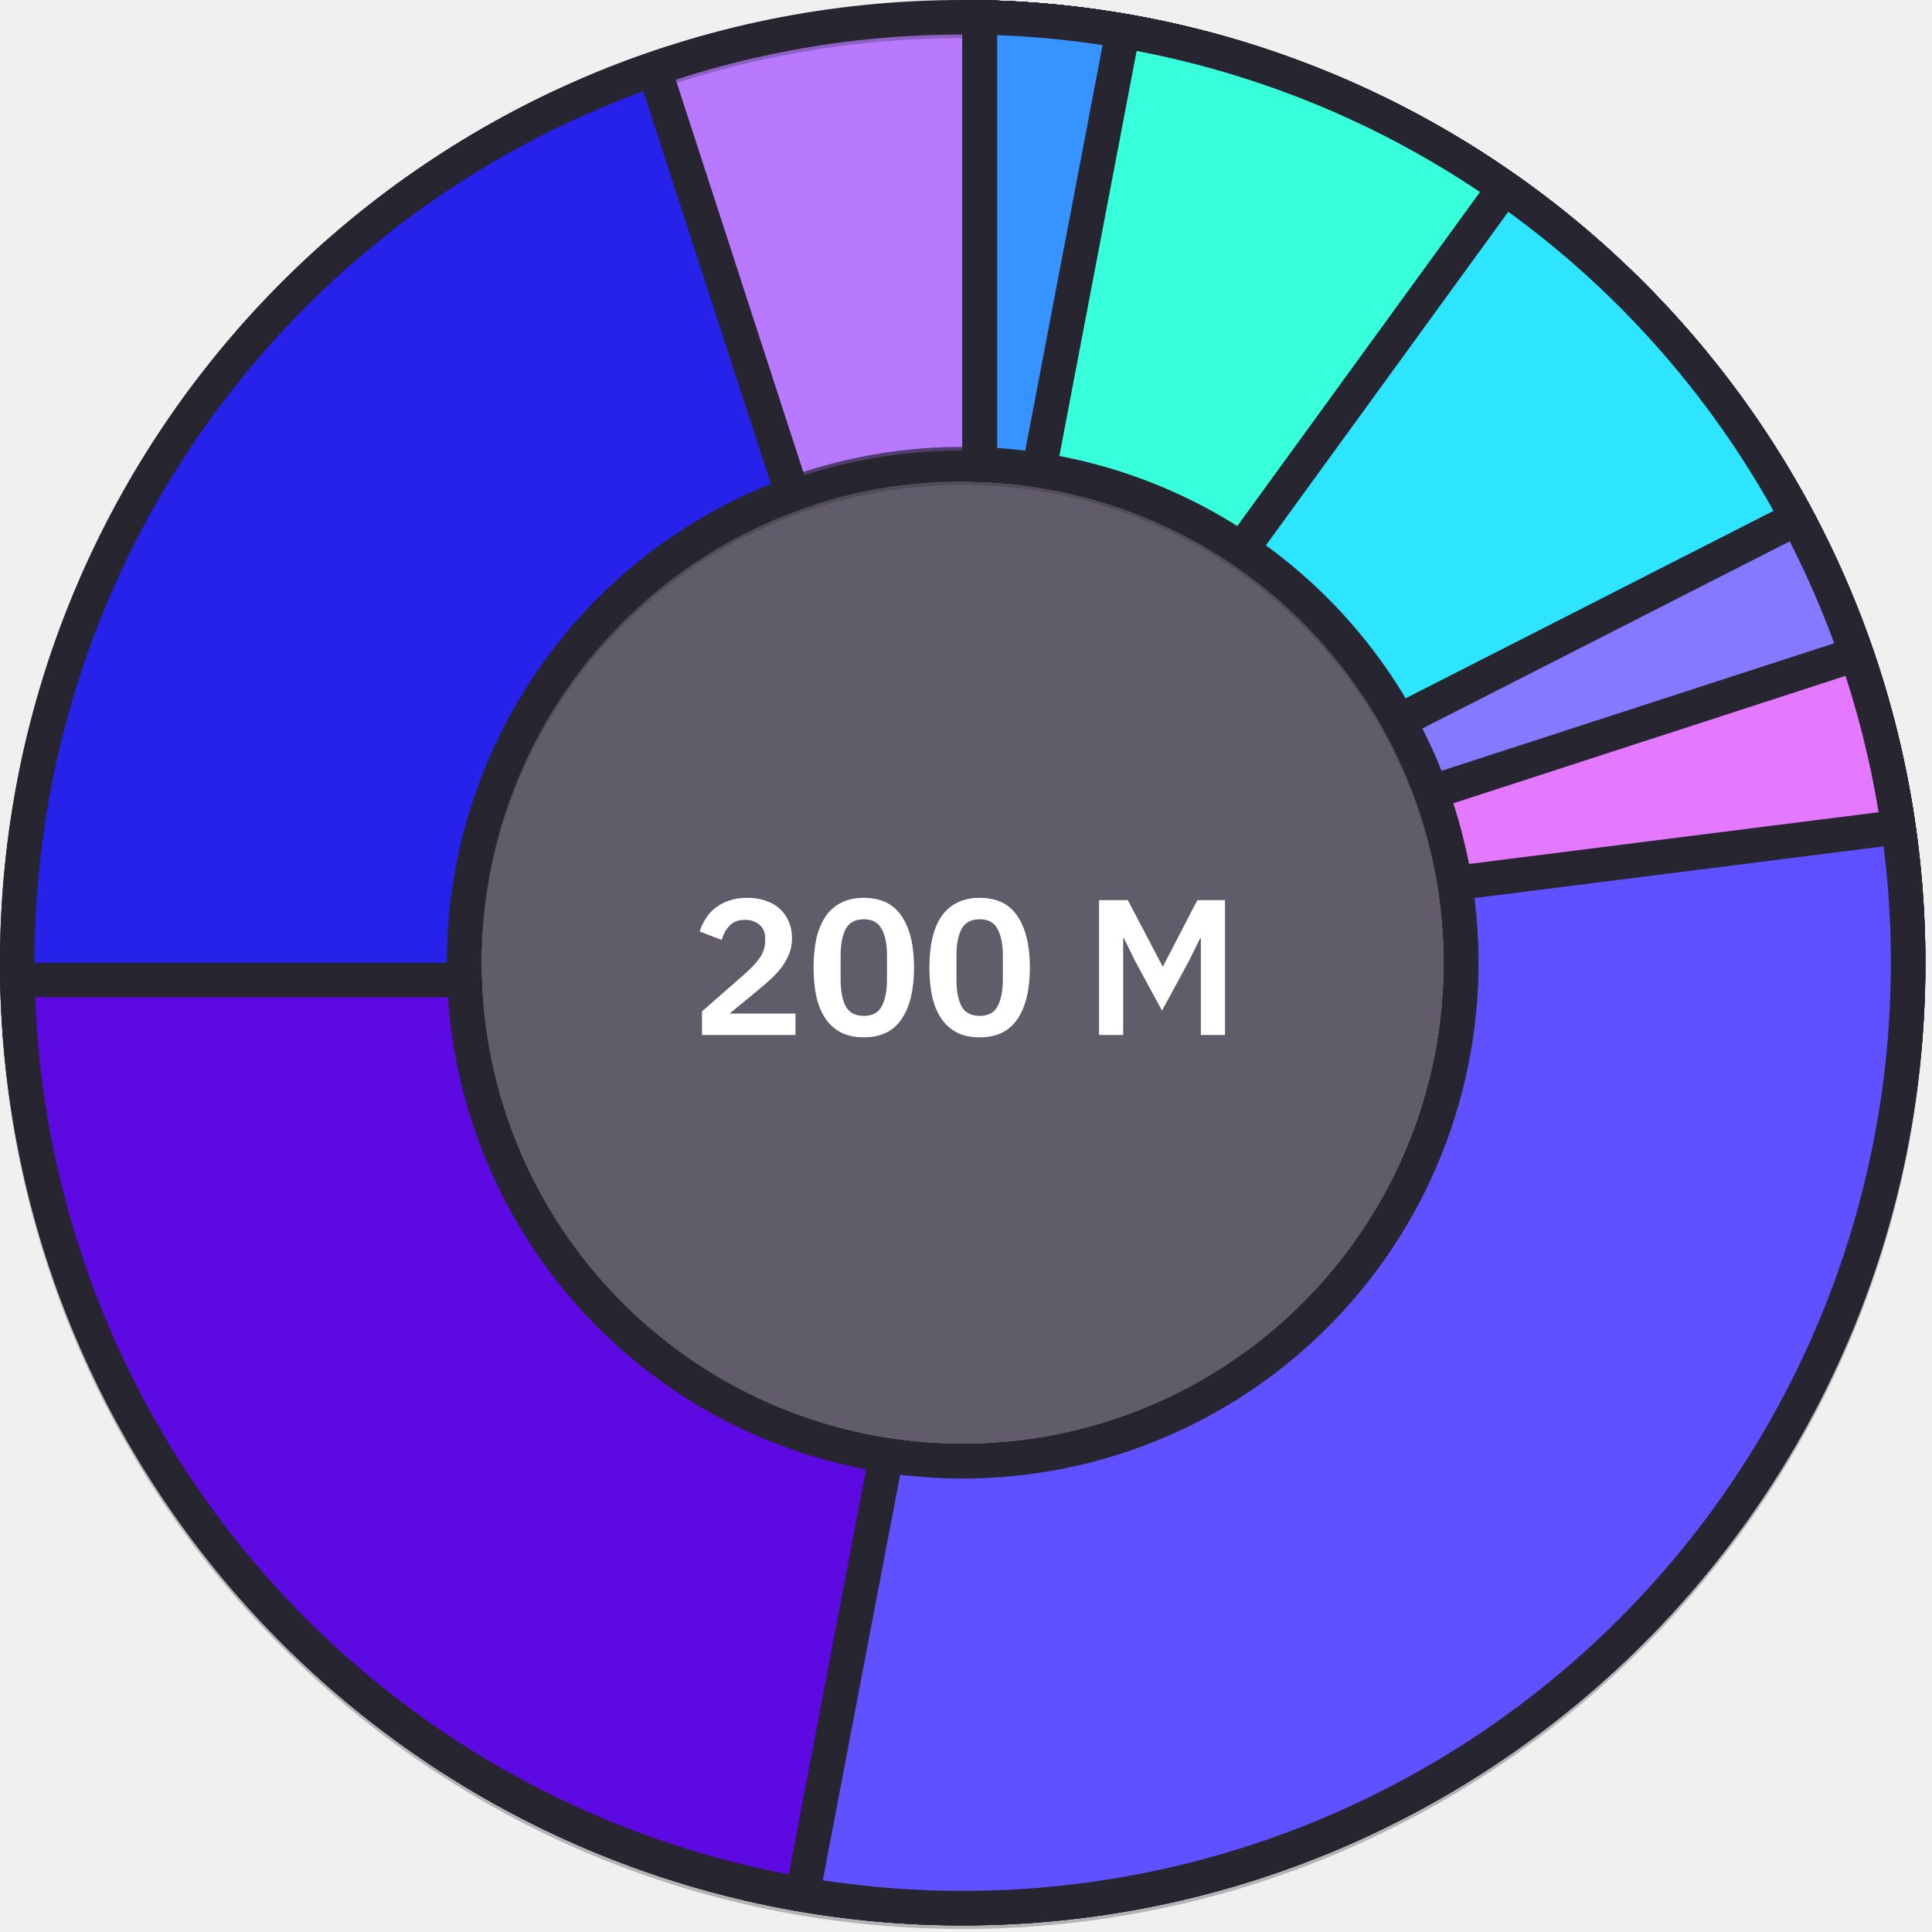
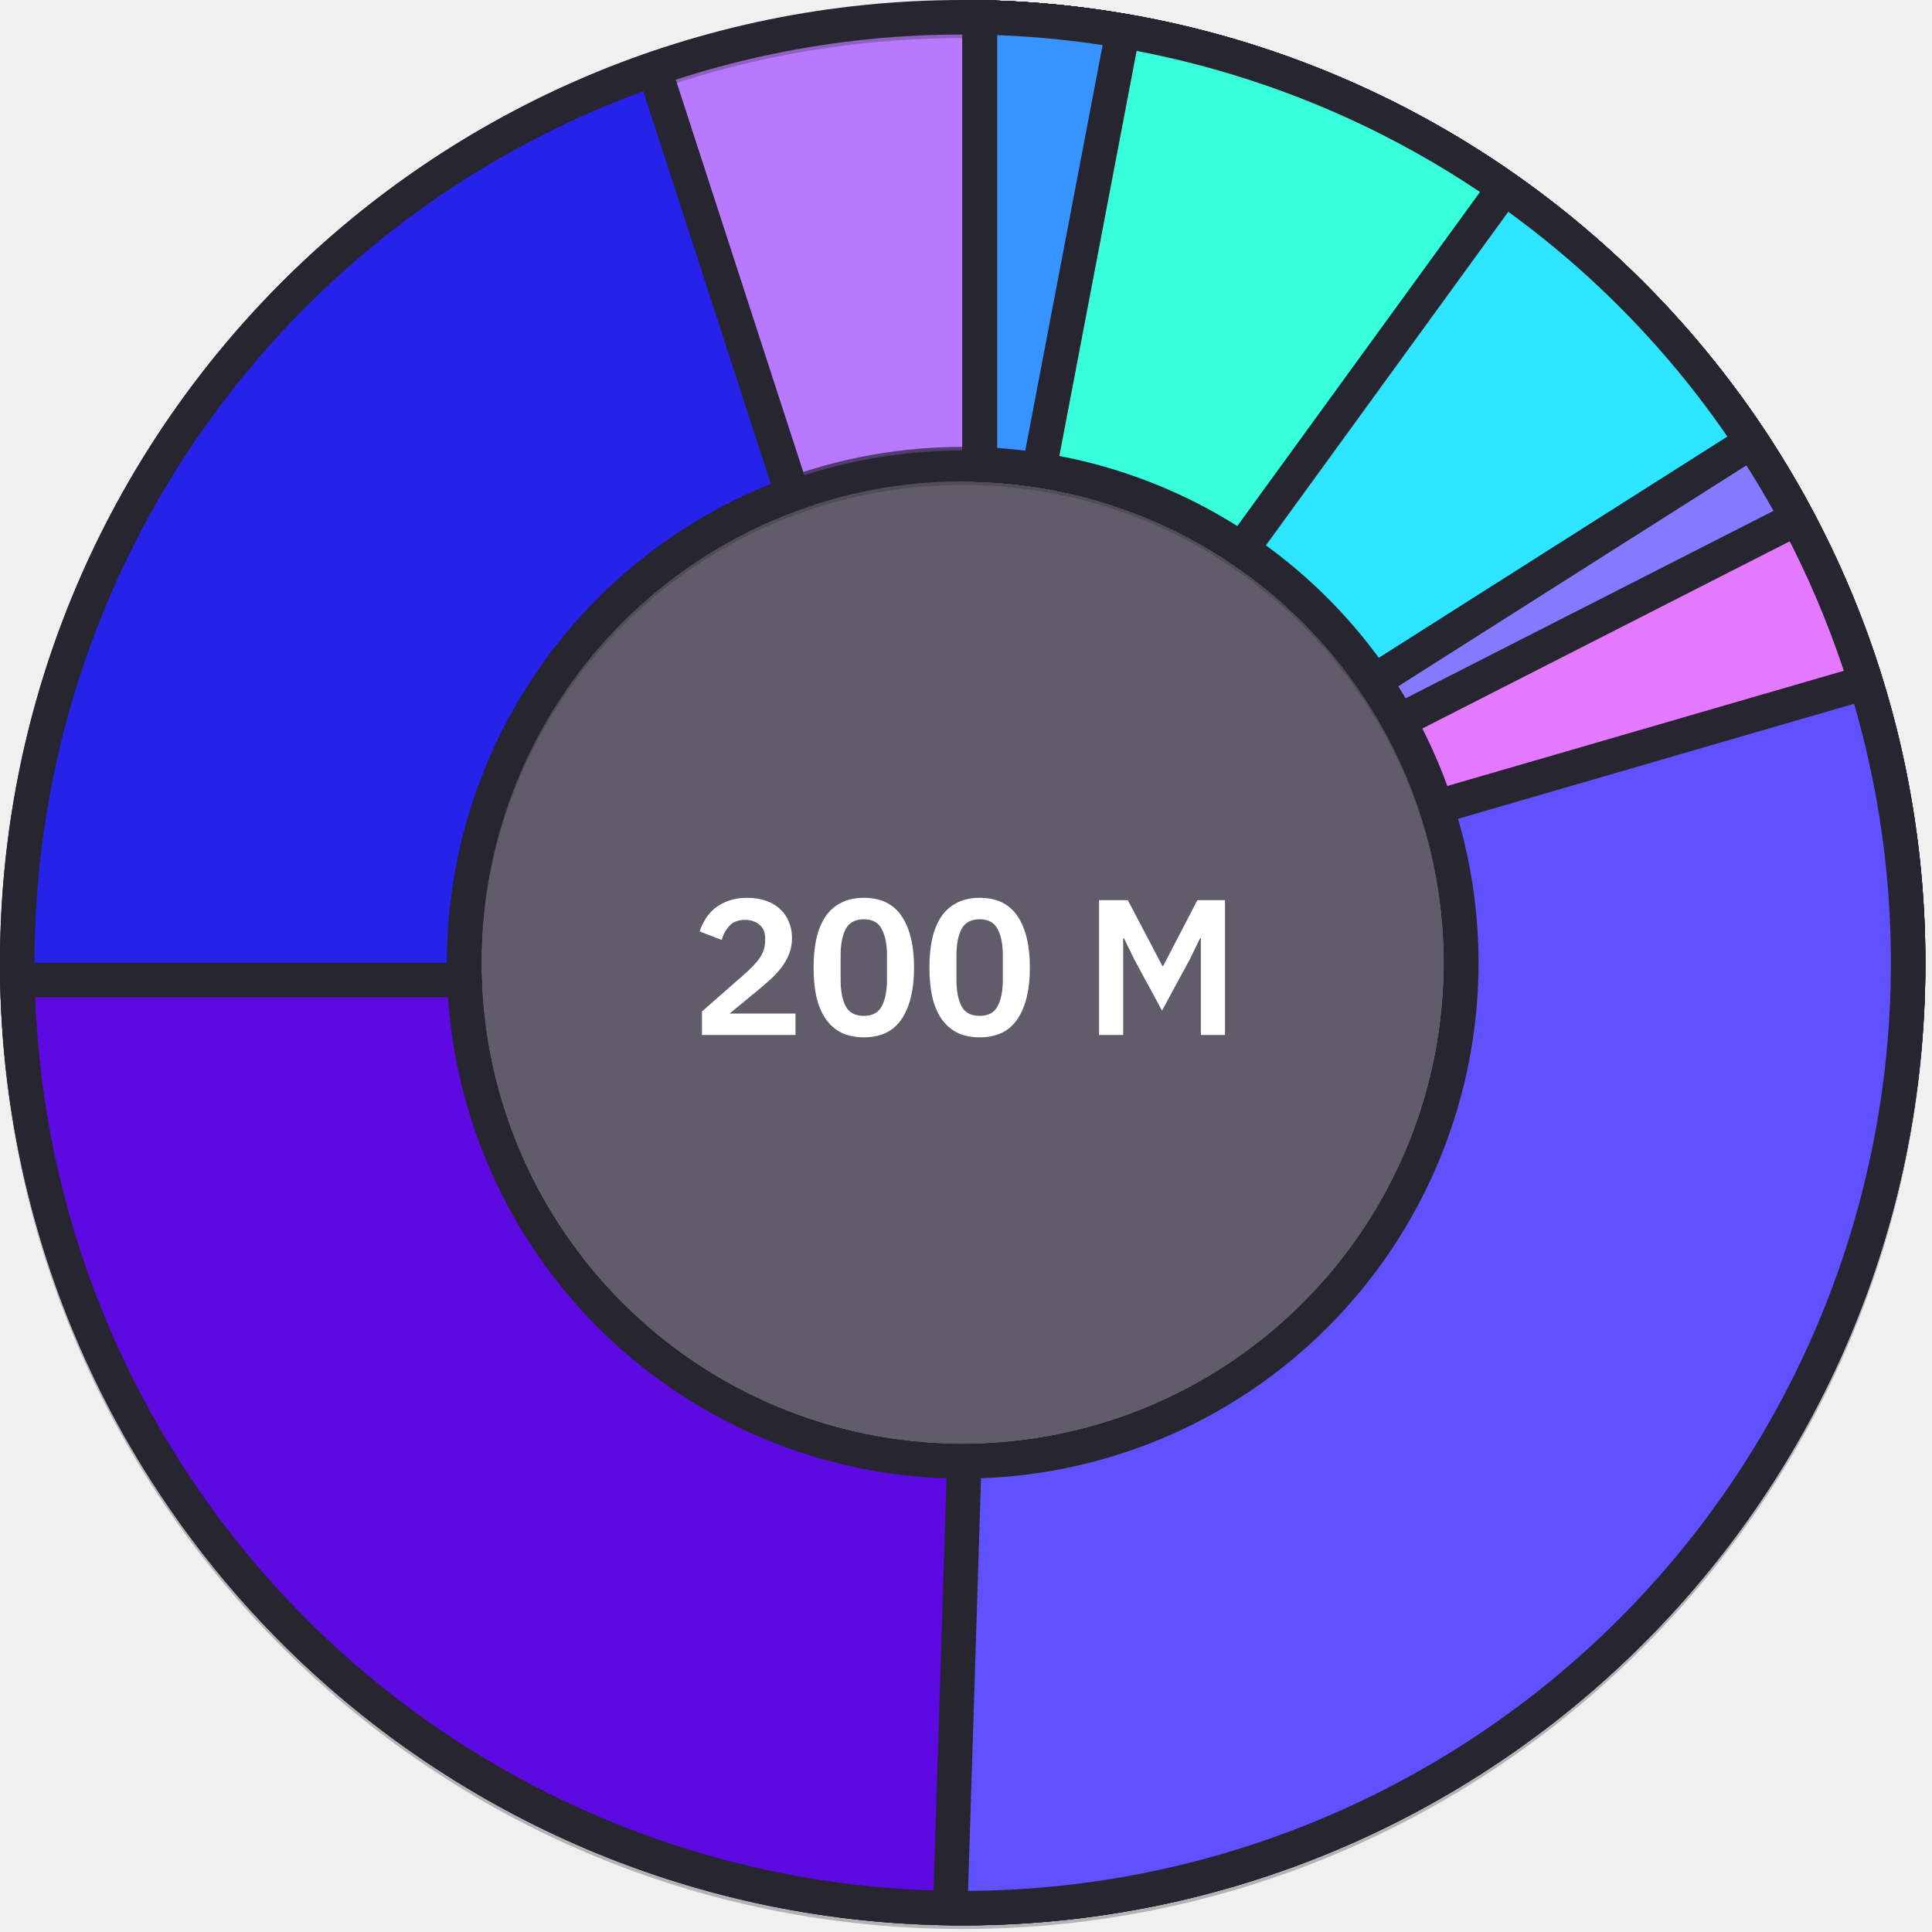
<svg xmlns="http://www.w3.org/2000/svg" width="280" height="280" viewBox="0 0 280 280" fill="none">
  <circle cx="139.5" cy="139.5" r="78.5" fill="#615C69" />
  <path d="M115.288 150H101.736V146.584L107.868 141.208C108.913 140.293 109.679 139.472 110.164 138.744C110.649 137.997 110.892 137.195 110.892 136.336V135.972C110.892 135.113 110.612 134.46 110.052 134.012C109.492 133.545 108.811 133.312 108.008 133.312C107 133.312 106.235 133.601 105.712 134.18C105.189 134.74 104.816 135.421 104.592 136.224L101.4 134.992C101.605 134.339 101.895 133.723 102.268 133.144C102.641 132.547 103.108 132.024 103.668 131.576C104.247 131.128 104.919 130.773 105.684 130.512C106.449 130.251 107.327 130.12 108.316 130.12C109.343 130.12 110.257 130.269 111.06 130.568C111.863 130.848 112.535 131.249 113.076 131.772C113.636 132.295 114.056 132.911 114.336 133.62C114.635 134.329 114.784 135.104 114.784 135.944C114.784 136.765 114.653 137.512 114.392 138.184C114.131 138.856 113.776 139.5 113.328 140.116C112.88 140.713 112.357 141.292 111.76 141.852C111.163 142.393 110.528 142.944 109.856 143.504L105.74 146.892H115.288V150ZM125.189 150.336C123.938 150.336 122.856 150.112 121.941 149.664C121.026 149.197 120.27 148.535 119.673 147.676C119.076 146.817 118.628 145.763 118.329 144.512C118.049 143.261 117.909 141.833 117.909 140.228C117.909 138.641 118.049 137.223 118.329 135.972C118.628 134.703 119.076 133.639 119.673 132.78C120.27 131.921 121.026 131.268 121.941 130.82C122.856 130.353 123.938 130.12 125.189 130.12C127.672 130.12 129.501 131.007 130.677 132.78C131.872 134.553 132.469 137.036 132.469 140.228C132.469 143.42 131.872 145.903 130.677 147.676C129.501 149.449 127.672 150.336 125.189 150.336ZM125.189 147.228C126.44 147.228 127.308 146.761 127.793 145.828C128.297 144.876 128.549 143.597 128.549 141.992V138.464C128.549 136.859 128.297 135.589 127.793 134.656C127.308 133.704 126.44 133.228 125.189 133.228C123.938 133.228 123.061 133.704 122.557 134.656C122.072 135.589 121.829 136.859 121.829 138.464V141.992C121.829 143.597 122.072 144.876 122.557 145.828C123.061 146.761 123.938 147.228 125.189 147.228ZM141.978 150.336C140.727 150.336 139.645 150.112 138.73 149.664C137.815 149.197 137.059 148.535 136.462 147.676C135.865 146.817 135.417 145.763 135.118 144.512C134.838 143.261 134.698 141.833 134.698 140.228C134.698 138.641 134.838 137.223 135.118 135.972C135.417 134.703 135.865 133.639 136.462 132.78C137.059 131.921 137.815 131.268 138.73 130.82C139.645 130.353 140.727 130.12 141.978 130.12C144.461 130.12 146.29 131.007 147.466 132.78C148.661 134.553 149.258 137.036 149.258 140.228C149.258 143.42 148.661 145.903 147.466 147.676C146.29 149.449 144.461 150.336 141.978 150.336ZM141.978 147.228C143.229 147.228 144.097 146.761 144.582 145.828C145.086 144.876 145.338 143.597 145.338 141.992V138.464C145.338 136.859 145.086 135.589 144.582 134.656C144.097 133.704 143.229 133.228 141.978 133.228C140.727 133.228 139.85 133.704 139.346 134.656C138.861 135.589 138.618 136.859 138.618 138.464V141.992C138.618 143.597 138.861 144.876 139.346 145.828C139.85 146.761 140.727 147.228 141.978 147.228ZM174.036 135.972H173.924L172.412 139.08L168.408 146.472L164.404 139.08L162.892 135.972H162.78V150H159.28V130.456H163.452L168.464 140.004H168.576L173.532 130.456H177.536V150H174.036V135.972Z" fill="white" />
  <mask id="path-3-inside-1" fill="white">
    <path d="M139.522 -6.09869e-06C216.578 -9.46691e-06 279.044 62.466 279.044 139.522C279.044 216.578 216.578 279.044 139.522 279.044C62.466 279.044 -2.73048e-06 216.578 -6.09869e-06 139.522C-9.46691e-06 62.466 62.466 -2.73048e-06 139.522 -6.09869e-06ZM139.522 209.283C178.05 209.283 209.283 178.05 209.283 139.522C209.283 100.994 178.05 69.761 139.522 69.761C100.994 69.761 69.761 100.994 69.761 139.522C69.761 178.05 100.994 209.283 139.522 209.283Z" />
  </mask>
  <path d="M139.522 -6.09869e-06C216.578 -9.46691e-06 279.044 62.466 279.044 139.522C279.044 216.578 216.578 279.044 139.522 279.044C62.466 279.044 -2.73048e-06 216.578 -6.09869e-06 139.522C-9.46691e-06 62.466 62.466 -2.73048e-06 139.522 -6.09869e-06ZM139.522 209.283C178.05 209.283 209.283 178.05 209.283 139.522C209.283 100.994 178.05 69.761 139.522 69.761C100.994 69.761 69.761 100.994 69.761 139.522C69.761 178.05 100.994 209.283 139.522 209.283Z" fill="#B879FF" stroke="#272530" stroke-width="10" mask="url(#path-3-inside-1)" />
  <g opacity="0.3">
    <mask id="path-4-inside-2" fill="white">
      <path d="M139.522 0.522C216.578 0.522 279.044 62.988 279.044 140.044C279.044 217.099 216.578 279.565 139.522 279.565C62.466 279.565 -2.73048e-06 217.099 -6.09869e-06 140.044C-9.46691e-06 62.988 62.466 0.522 139.522 0.522ZM139.522 209.805C178.05 209.805 209.283 178.572 209.283 140.044C209.283 101.516 178.05 70.283 139.522 70.283C100.994 70.283 69.761 101.516 69.761 140.044C69.761 178.572 100.994 209.805 139.522 209.805Z" />
    </mask>
    <path d="M139.522 0.522C216.578 0.522 279.044 62.988 279.044 140.044C279.044 217.099 216.578 279.565 139.522 279.565C62.466 279.565 -2.73048e-06 217.099 -6.09869e-06 140.044C-9.46691e-06 62.988 62.466 0.522 139.522 0.522ZM139.522 209.805C178.05 209.805 209.283 178.572 209.283 140.044C209.283 101.516 178.05 70.283 139.522 70.283C100.994 70.283 69.761 101.516 69.761 140.044C69.761 178.572 100.994 209.805 139.522 209.805Z" fill="#B879FF" stroke="#272530" stroke-width="10" mask="url(#path-4-inside-2)" />
  </g>
  <mask id="path-5-inside-3" fill="white">
    <path d="M139.522 -6.09869e-06C174.63 -7.63334e-06 208.448 13.236 234.229 37.068C260.01 60.9 275.859 93.575 278.614 128.575C281.368 163.575 270.826 198.328 249.091 225.899C227.355 253.47 196.024 271.834 161.348 277.326C126.672 282.818 91.199 275.035 62.008 255.53C32.816 236.025 12.051 206.231 3.855 172.093C-4.341 137.954 0.635 101.981 17.79 71.349C34.944 40.716 63.017 17.678 96.407 6.829L117.965 73.175C101.269 78.6 87.233 90.119 78.656 105.435C70.078 120.751 67.59 138.738 71.688 155.807C75.786 172.876 86.169 187.773 100.765 197.526C115.361 207.279 133.097 211.17 150.435 208.424C167.773 205.678 183.439 196.496 194.306 182.71C205.174 168.925 210.445 151.549 209.068 134.048C207.69 116.548 199.766 100.211 186.876 88.295C173.985 76.379 157.076 69.761 139.522 69.761L139.522 -6.09869e-06Z" />
  </mask>
  <path d="M139.522 -6.09869e-06C174.63 -7.63334e-06 208.448 13.236 234.229 37.068C260.01 60.9 275.859 93.575 278.614 128.575C281.368 163.575 270.826 198.328 249.091 225.899C227.355 253.47 196.024 271.834 161.348 277.326C126.672 282.818 91.199 275.035 62.008 255.53C32.816 236.025 12.051 206.231 3.855 172.093C-4.341 137.954 0.635 101.981 17.79 71.349C34.944 40.716 63.017 17.678 96.407 6.829L117.965 73.175C101.269 78.6 87.233 90.119 78.656 105.435C70.078 120.751 67.59 138.738 71.688 155.807C75.786 172.876 86.169 187.773 100.765 197.526C115.361 207.279 133.097 211.17 150.435 208.424C167.773 205.678 183.439 196.496 194.306 182.71C205.174 168.925 210.445 151.549 209.068 134.048C207.69 116.548 199.766 100.211 186.876 88.295C173.985 76.379 157.076 69.761 139.522 69.761L139.522 -6.09869e-06Z" fill="#2622EA" stroke="#272530" stroke-width="10" mask="url(#path-5-inside-3)" />
  <mask id="path-6-inside-4" fill="white">
    <path d="M139.522 -6.09869e-06C167.117 -7.3049e-06 194.092 8.183 217.036 23.514C239.98 38.844 257.863 60.635 268.423 86.129C278.983 111.623 281.746 139.677 276.363 166.741C270.979 193.806 257.691 218.666 238.179 238.179C218.666 257.691 193.806 270.979 166.741 276.363C139.677 281.746 111.623 278.983 86.129 268.423C60.635 257.863 38.844 239.98 23.514 217.036C8.183 194.092 -5.22155e-06 167.117 -6.09869e-06 139.522L69.761 139.522C69.761 153.319 73.852 166.807 81.518 178.279C89.183 189.751 100.078 198.692 112.825 203.973C125.573 209.253 139.599 210.634 153.132 207.942C166.664 205.251 179.094 198.606 188.85 188.85C198.606 179.094 205.251 166.664 207.942 153.132C210.634 139.599 209.253 125.573 203.973 112.825C198.692 100.078 189.751 89.183 178.279 81.518C166.807 73.852 153.319 69.761 139.522 69.761L139.522 -6.09869e-06Z" />
  </mask>
  <path d="M139.522 -6.09869e-06C167.117 -7.3049e-06 194.092 8.183 217.036 23.514C239.98 38.844 257.863 60.635 268.423 86.129C278.983 111.623 281.746 139.677 276.363 166.741C270.979 193.806 257.691 218.666 238.179 238.179C218.666 257.691 193.806 270.979 166.741 276.363C139.677 281.746 111.623 278.983 86.129 268.423C60.635 257.863 38.844 239.98 23.514 217.036C8.183 194.092 -5.22155e-06 167.117 -6.09869e-06 139.522L69.761 139.522C69.761 153.319 73.852 166.807 81.518 178.279C89.183 189.751 100.078 198.692 112.825 203.973C125.573 209.253 139.599 210.634 153.132 207.942C166.664 205.251 179.094 198.606 188.85 188.85C198.606 179.094 205.251 166.664 207.942 153.132C210.634 139.599 209.253 125.573 203.973 112.825C198.692 100.078 189.751 89.183 178.279 81.518C166.807 73.852 153.319 69.761 139.522 69.761L139.522 -6.09869e-06Z" fill="#5D09E1" stroke="#272530" stroke-width="10" mask="url(#path-6-inside-4)" />
  <mask id="path-7-inside-5" fill="white">
-     <path d="M139.522 -6.09869e-06C158.951 -6.94798e-06 178.166 4.058 195.937 11.914C213.707 19.77 229.64 31.251 242.717 45.622C255.793 59.992 265.723 76.936 271.872 95.366C278.021 113.797 280.253 133.309 278.424 152.652C276.596 171.995 270.748 190.743 261.254 207.695C251.76 224.647 238.831 239.43 223.294 251.095C207.756 262.761 189.954 271.053 171.026 275.44C152.098 279.827 132.463 280.213 113.378 276.572L126.45 208.047C135.993 209.867 145.81 209.675 155.274 207.481C164.738 205.287 173.639 201.141 181.408 195.309C189.176 189.476 195.641 182.085 200.388 173.608C205.135 165.132 208.059 155.758 208.973 146.087C209.887 136.415 208.772 126.659 205.697 117.444C202.623 108.229 197.657 99.757 191.119 92.572C184.581 85.387 176.614 79.646 167.729 75.718C158.844 71.79 149.237 69.761 139.522 69.761L139.522 -6.09869e-06Z" />
+     <path d="M139.522 -6.09869e-06C158.029 -6.90765e-06 176.35 3.682 193.42 10.831C210.49 17.98 225.967 28.454 238.95 41.643C251.933 54.831 262.163 70.471 269.043 87.651C275.924 104.832 279.317 123.209 279.026 141.713C278.736 160.218 274.767 178.479 267.35 195.435C259.934 212.391 249.218 227.701 235.827 240.476C222.436 253.25 206.638 263.232 189.351 269.842C172.065 276.452 153.637 279.556 135.139 278.975L137.331 209.248C146.579 209.539 155.794 207.987 164.437 204.682C173.08 201.377 180.979 196.386 187.674 189.999C194.37 183.612 199.728 175.956 203.436 167.478C207.144 159.001 209.129 149.87 209.274 140.618C209.419 131.365 207.723 122.177 204.283 113.587C200.842 104.997 195.728 97.177 189.236 90.582C182.745 83.988 175.006 78.751 166.471 75.177C157.936 71.602 148.775 69.761 139.522 69.761L139.522 -6.09869e-06Z" />
  </mask>
-   <path d="M139.522 -6.09869e-06C158.951 -6.94798e-06 178.166 4.058 195.937 11.914C213.707 19.77 229.64 31.251 242.717 45.622C255.793 59.992 265.723 76.936 271.872 95.366C278.021 113.797 280.253 133.309 278.424 152.652C276.596 171.995 270.748 190.743 261.254 207.695C251.76 224.647 238.831 239.43 223.294 251.095C207.756 262.761 189.954 271.053 171.026 275.44C152.098 279.827 132.463 280.213 113.378 276.572L126.45 208.047C135.993 209.867 145.81 209.675 155.274 207.481C164.738 205.287 173.639 201.141 181.408 195.309C189.176 189.476 195.641 182.085 200.388 173.608C205.135 165.132 208.059 155.758 208.973 146.087C209.887 136.415 208.772 126.659 205.697 117.444C202.623 108.229 197.657 99.757 191.119 92.572C184.581 85.387 176.614 79.646 167.729 75.718C158.844 71.79 149.237 69.761 139.522 69.761L139.522 -6.09869e-06Z" fill="#5F51FF" stroke="#272530" stroke-width="10" mask="url(#path-7-inside-5)" />
+   <path d="M139.522 -6.09869e-06C158.029 -6.90765e-06 176.35 3.682 193.42 10.831C210.49 17.98 225.967 28.454 238.95 41.643C251.933 54.831 262.163 70.471 269.043 87.651C275.924 104.832 279.317 123.209 279.026 141.713C278.736 160.218 274.767 178.479 267.35 195.435C259.934 212.391 249.218 227.701 235.827 240.476C222.436 253.25 206.638 263.232 189.351 269.842C172.065 276.452 153.637 279.556 135.139 278.975L137.331 209.248C146.579 209.539 155.794 207.987 164.437 204.682C173.08 201.377 180.979 196.386 187.674 189.999C194.37 183.612 199.728 175.956 203.436 167.478C207.144 159.001 209.129 149.87 209.274 140.618C209.419 131.365 207.723 122.177 204.283 113.587C200.842 104.997 195.728 97.177 189.236 90.582C182.745 83.988 175.006 78.751 166.471 75.177C157.936 71.602 148.775 69.761 139.522 69.761L139.522 -6.09869e-06Z" fill="#5F51FF" stroke="#272530" stroke-width="10" mask="url(#path-7-inside-5)" />
  <mask id="path-8-inside-6" fill="white">
-     <path d="M139.522 -6.09869e-06C173.497 -7.58379e-06 206.304 12.397 231.789 34.865C257.274 57.333 273.685 88.328 277.944 122.035L208.733 130.778C206.604 113.925 198.398 98.427 185.656 87.193C172.913 75.959 156.509 69.761 139.522 69.761L139.522 -6.09869e-06Z" />
+     <path d="M139.522 -6.09869e-06C169.735 -7.41936e-06 199.132 9.808 223.294 27.948C247.455 46.089 265.074 71.583 273.504 100.596L206.513 120.059C202.298 105.552 193.488 92.805 181.408 83.735C169.327 74.665 154.629 69.761 139.522 69.761L139.522 -6.09869e-06Z" />
  </mask>
-   <path d="M139.522 -6.09869e-06C173.497 -7.58379e-06 206.304 12.397 231.789 34.865C257.274 57.333 273.685 88.328 277.944 122.035L208.733 130.778C206.604 113.925 198.398 98.427 185.656 87.193C172.913 75.959 156.509 69.761 139.522 69.761L139.522 -6.09869e-06Z" fill="#E478FF" stroke="#272530" stroke-width="10" mask="url(#path-8-inside-6)" />
+   <path d="M139.522 -6.09869e-06C169.735 -7.41936e-06 199.132 9.808 223.294 27.948C247.455 46.089 265.074 71.583 273.504 100.596L206.513 120.059C202.298 105.552 193.488 92.805 181.408 83.735C169.327 74.665 154.629 69.761 139.522 69.761L139.522 -6.09869e-06Z" fill="#E478FF" stroke="#272530" stroke-width="10" mask="url(#path-8-inside-6)" />
  <mask id="path-9-inside-7" fill="white">
-     <path d="M139.522 -6.09869e-06C168.986 -7.38661e-06 197.694 9.328 221.531 26.646C245.368 43.965 263.11 68.385 272.215 96.407L205.868 117.965C201.316 103.953 192.445 91.743 180.526 83.084C168.608 74.425 154.254 69.761 139.522 69.761L139.522 -6.09869e-06Z" />
-   </mask>
-   <path d="M139.522 -6.09869e-06C168.986 -7.38661e-06 197.694 9.328 221.531 26.646C245.368 43.965 263.11 68.385 272.215 96.407L205.868 117.965C201.316 103.953 192.445 91.743 180.526 83.084C168.608 74.425 154.254 69.761 139.522 69.761L139.522 -6.09869e-06Z" fill="#8479FF" stroke="#272530" stroke-width="10" mask="url(#path-9-inside-7)" />
-   <mask id="path-10-inside-8" fill="white">
    <path d="M139.522 -6.09869e-06C165.253 -7.22343e-06 190.483 7.116 212.422 20.56C234.361 34.004 252.155 53.254 263.837 76.18L201.679 107.851C195.838 96.388 186.941 86.763 175.972 80.041C165.002 73.319 152.387 69.761 139.522 69.761L139.522 -6.09869e-06Z" />
  </mask>
-   <path d="M139.522 -6.09869e-06C165.253 -7.22343e-06 190.483 7.116 212.422 20.56C234.361 34.004 252.155 53.254 263.837 76.18L201.679 107.851C195.838 96.388 186.941 86.763 175.972 80.041C165.002 73.319 152.387 69.761 139.522 69.761L139.522 -6.09869e-06Z" fill="#2EE5FF" stroke="#272530" stroke-width="10" mask="url(#path-10-inside-8)" />
+   <path d="M139.522 -6.09869e-06C165.253 -7.22343e-06 190.483 7.116 212.422 20.56C234.361 34.004 252.155 53.254 263.837 76.18L201.679 107.851C195.838 96.388 186.941 86.763 175.972 80.041C165.002 73.319 152.387 69.761 139.522 69.761L139.522 -6.09869e-06Z" fill="#8479FF" stroke="#272530" stroke-width="10" mask="url(#path-9-inside-7)" />
+   <mask id="path-10-inside-8" fill="white">
+     <path d="M139.522 -6.09869e-06C163.023 -7.12595e-06 186.143 5.936 206.737 17.258C227.331 28.58 244.732 44.92 257.324 64.762L198.423 102.142C192.127 92.221 183.426 84.051 173.129 78.39C162.832 72.729 151.272 69.761 139.522 69.761L139.522 -6.09869e-06Z" />
+   </mask>
+   <path d="M139.522 -6.09869e-06C163.023 -7.12595e-06 186.143 5.936 206.737 17.258C227.331 28.58 244.732 44.92 257.324 64.762L198.423 102.142C192.127 92.221 183.426 84.051 173.129 78.39C162.832 72.729 151.272 69.761 139.522 69.761L139.522 -6.09869e-06Z" fill="#2EE5FF" stroke="#272530" stroke-width="10" mask="url(#path-10-inside-8)" />
  <mask id="path-11-inside-9" fill="white">
    <path d="M139.522 -6.09869e-06C168.986 -7.38661e-06 197.694 9.328 221.531 26.646L180.526 83.084C168.608 74.425 154.254 69.761 139.522 69.761L139.522 -6.09869e-06Z" />
  </mask>
  <path d="M139.522 -6.09869e-06C168.986 -7.38661e-06 197.694 9.328 221.531 26.646L180.526 83.084C168.608 74.425 154.254 69.761 139.522 69.761L139.522 -6.09869e-06Z" fill="#37FFDB" stroke="#272530" stroke-width="10" mask="url(#path-11-inside-9)" />
  <mask id="path-12-inside-10" fill="white">
    <path d="M139.522 -6.09869e-06C148.295 -6.48217e-06 157.048 0.827 165.666 2.471L152.594 70.997C148.285 70.175 143.908 69.761 139.522 69.761L139.522 -6.09869e-06Z" />
  </mask>
  <path d="M139.522 -6.09869e-06C148.295 -6.48217e-06 157.048 0.827 165.666 2.471L152.594 70.997C148.285 70.175 143.908 69.761 139.522 69.761L139.522 -6.09869e-06Z" fill="#3793FF" stroke="#272530" stroke-width="10" mask="url(#path-12-inside-10)" />
</svg>
